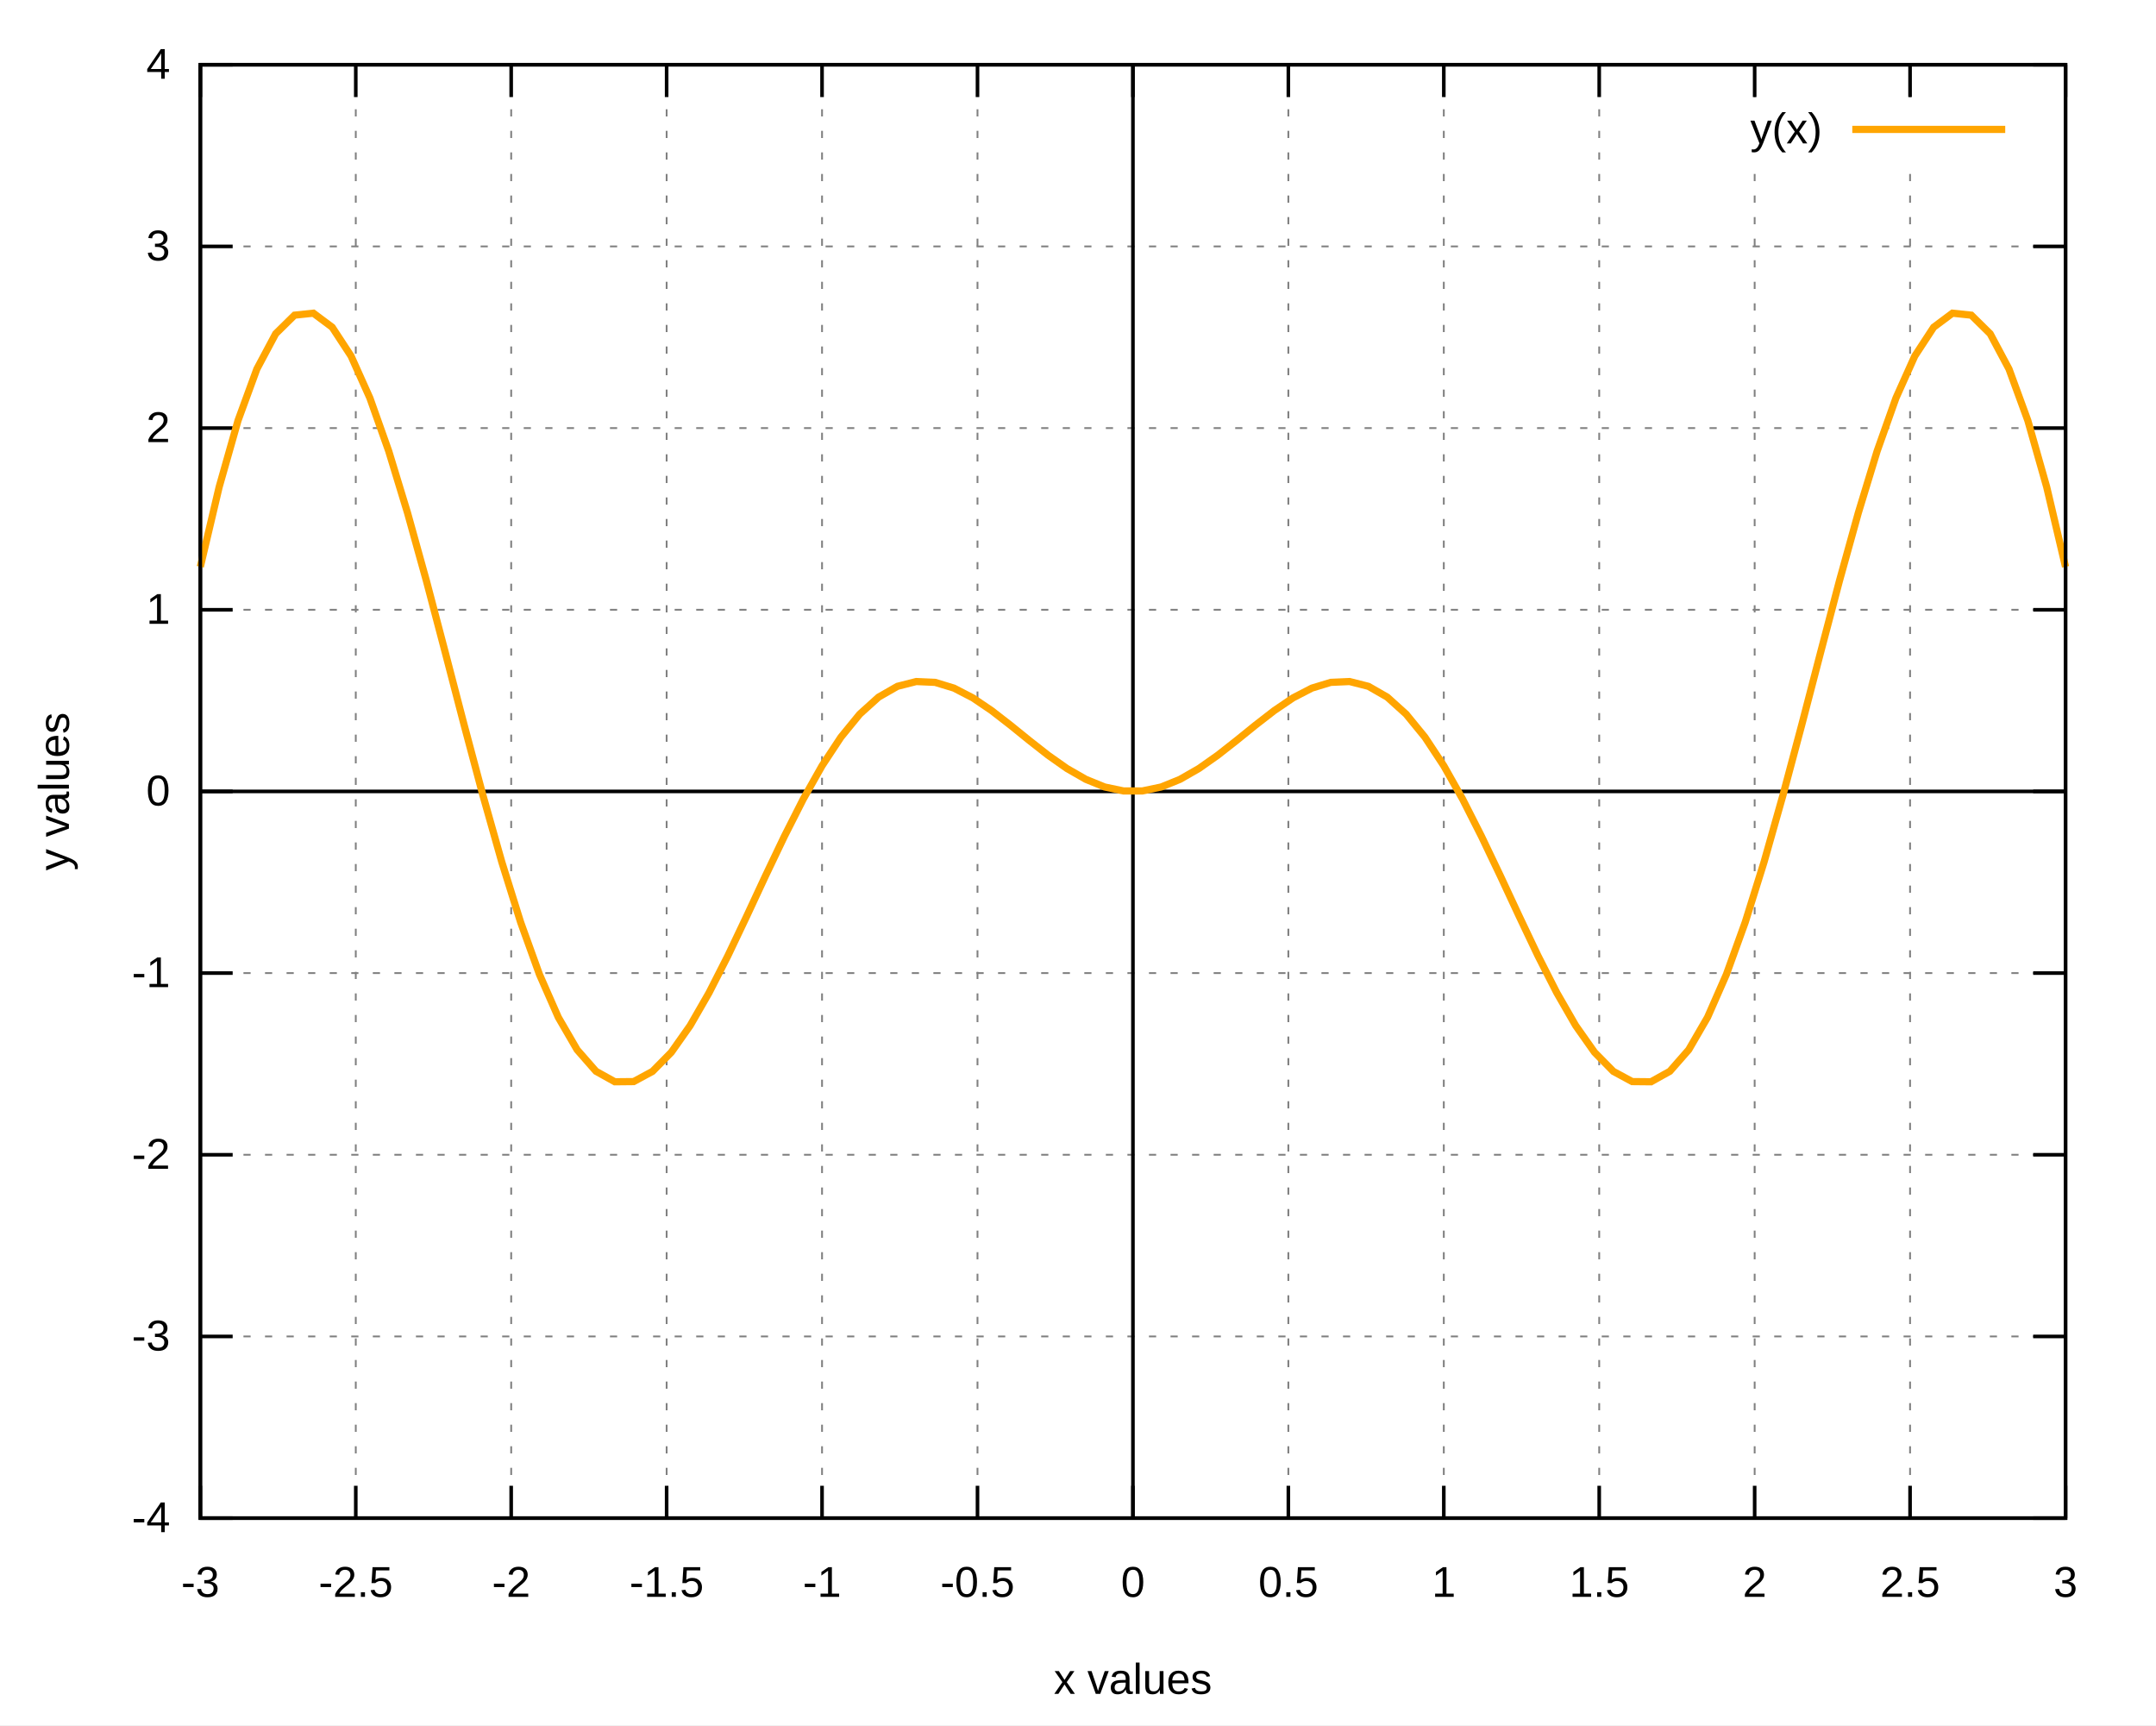
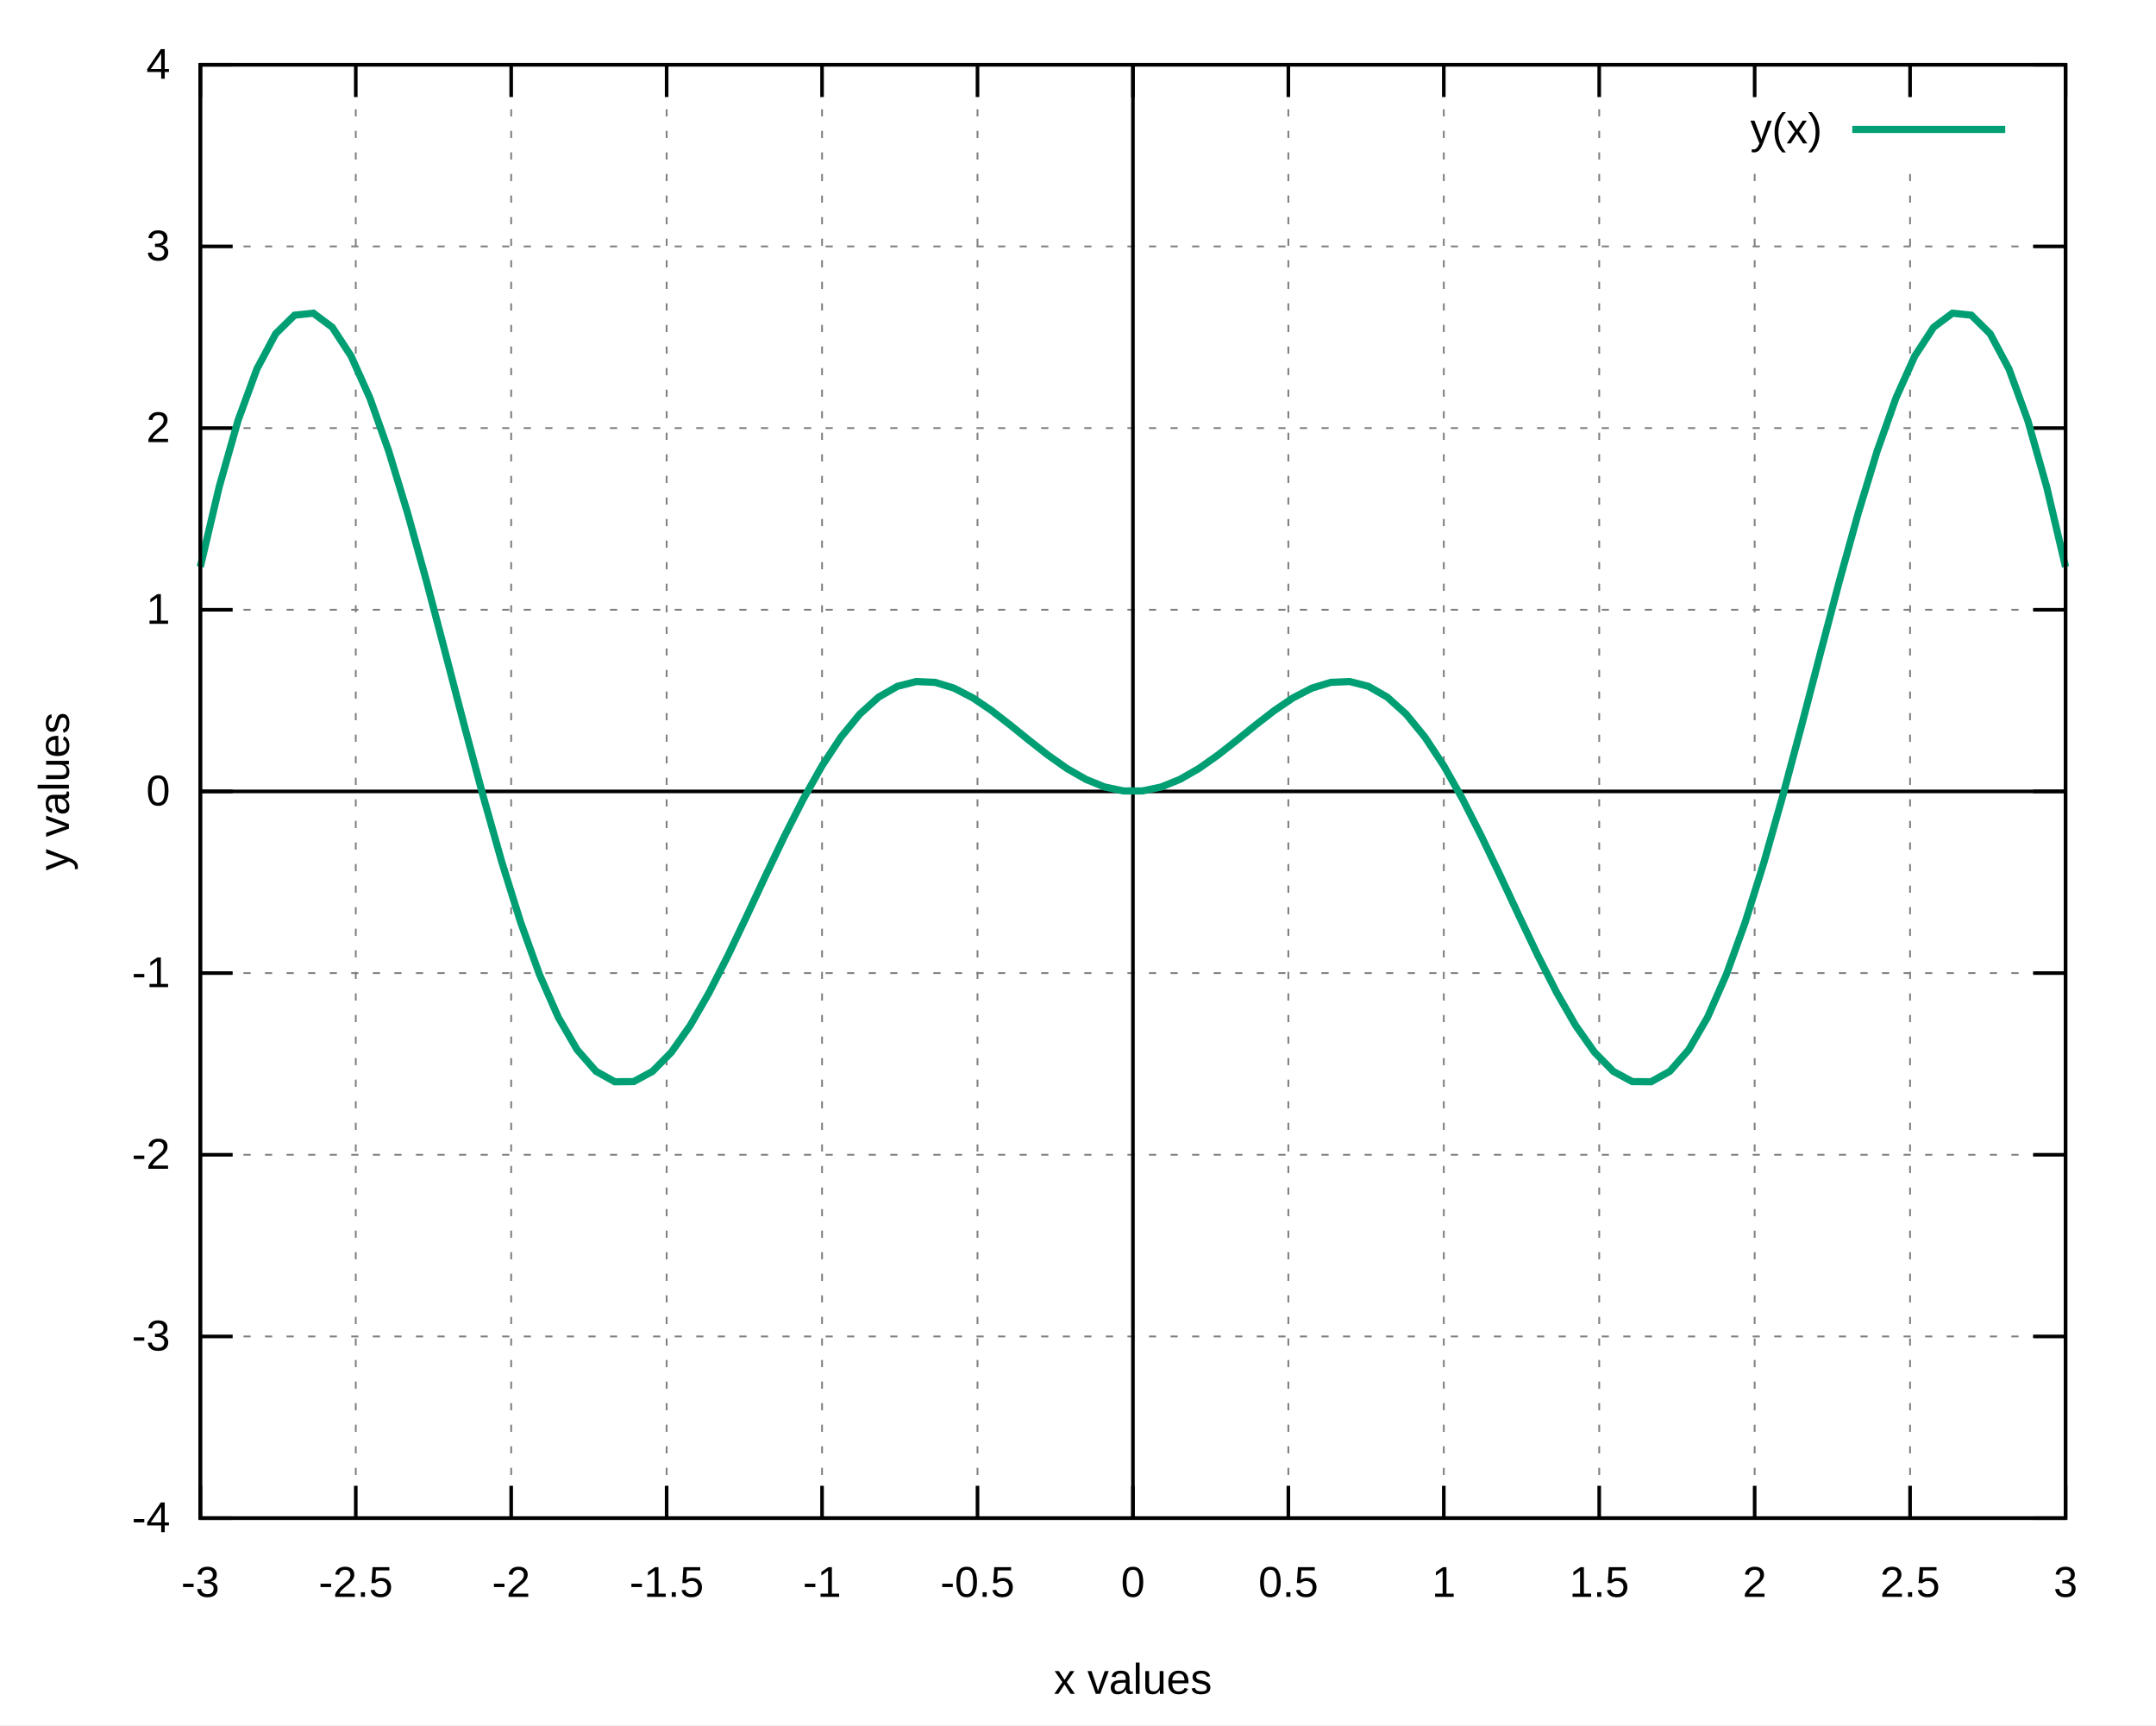
<svg xmlns="http://www.w3.org/2000/svg" xmlns:xlink="http://www.w3.org/1999/xlink" width="600" height="480" viewBox="0 0 600 480">
  <g id="gnuplot_canvas">
    <rect x="0" y="0" width="600" height="480" fill="#ffffff" />
    <defs>
      <circle id="gpDot" r="0.5" stroke-width="0.5" stroke="currentColor" />
      <path id="gpPt0" stroke-width="0.222" stroke="currentColor" d="M-1,0 h2 M0,-1 v2" />
      <path id="gpPt1" stroke-width="0.222" stroke="currentColor" d="M-1,-1 L1,1 M1,-1 L-1,1" />
      <path id="gpPt2" stroke-width="0.222" stroke="currentColor" d="M-1,0 L1,0 M0,-1 L0,1 M-1,-1 L1,1 M-1,1 L1,-1" />
      <rect id="gpPt3" stroke-width="0.222" stroke="currentColor" x="-1" y="-1" width="2" height="2" />
      <rect id="gpPt4" stroke-width="0.222" stroke="currentColor" fill="currentColor" x="-1" y="-1" width="2" height="2" />
      <circle id="gpPt5" stroke-width="0.222" stroke="currentColor" cx="0" cy="0" r="1" />
      <use xlink:href="#gpPt5" id="gpPt6" fill="currentColor" stroke="none" />
      <path id="gpPt7" stroke-width="0.222" stroke="currentColor" d="M0,-1.33 L-1.33,0.67 L1.33,0.67 z" />
      <use xlink:href="#gpPt7" id="gpPt8" fill="currentColor" stroke="none" />
      <use xlink:href="#gpPt7" id="gpPt9" stroke="currentColor" transform="rotate(180)" />
      <use xlink:href="#gpPt9" id="gpPt10" fill="currentColor" stroke="none" />
      <use xlink:href="#gpPt3" id="gpPt11" stroke="currentColor" transform="rotate(45)" />
      <use xlink:href="#gpPt11" id="gpPt12" fill="currentColor" stroke="none" />
      <path id="gpPt13" stroke-width="0.222" stroke="currentColor" d="M0,1.330 L1.265,0.411 L0.782,-1.067 L-0.782,-1.076 L-1.265,0.411 z" />
      <use xlink:href="#gpPt13" id="gpPt14" fill="currentColor" stroke="none" />
      <filter id="textbox" filterUnits="objectBoundingBox" x="0" y="0" height="1" width="1">
        <feFlood flood-color="#FFFFFF" flood-opacity="1" result="bgnd" />
        <feComposite in="SourceGraphic" in2="bgnd" operator="atop" />
      </filter>
      <filter id="greybox" filterUnits="objectBoundingBox" x="0" y="0" height="1" width="1">
        <feFlood flood-color="lightgrey" flood-opacity="1" result="grey" />
        <feComposite in="SourceGraphic" in2="grey" operator="atop" />
      </filter>
    </defs>
    <g fill="none" color="#FFFFFF" stroke="currentColor" stroke-width="1.00" stroke-linecap="butt" stroke-linejoin="miter">
</g>
    <g fill="none" color="black" stroke="currentColor" stroke-width="1.00" stroke-linecap="butt" stroke-linejoin="miter">
</g>
    <g fill="none" color="black" stroke="black" stroke-width="0.50" stroke-linecap="butt" stroke-linejoin="miter">
</g>
    <g fill="none" color="gray" stroke="currentColor" stroke-width="0.50" stroke-linecap="butt" stroke-linejoin="miter">
      <path stroke="gray" stroke-dasharray="2,4" class="gridline" d="M55.75,422.40 L574.82,422.40  " />
    </g>
    <g fill="none" color="gray" stroke="gray" stroke-width="1.00" stroke-linecap="butt" stroke-linejoin="miter">
</g>
    <g fill="none" color="black" stroke="currentColor" stroke-width="1.00" stroke-linecap="butt" stroke-linejoin="miter">
      <path stroke="black" d="M55.75,422.40 L64.75,422.40 M574.82,422.40 L565.82,422.40  " />
      <g transform="translate(47.36,426.30)" stroke="none" fill="black" font-family="Arial" font-size="12.00" text-anchor="end">
        <text>
          <tspan font-family="Arial">-4</tspan>
        </text>
      </g>
    </g>
    <g fill="none" color="black" stroke="currentColor" stroke-width="1.00" stroke-linecap="butt" stroke-linejoin="miter">
</g>
    <g fill="none" color="black" stroke="black" stroke-width="0.50" stroke-linecap="butt" stroke-linejoin="miter">
</g>
    <g fill="none" color="gray" stroke="currentColor" stroke-width="0.50" stroke-linecap="butt" stroke-linejoin="miter">
      <path stroke="gray" stroke-dasharray="2,4" class="gridline" d="M55.75,371.85 L574.82,371.85  " />
    </g>
    <g fill="none" color="gray" stroke="gray" stroke-width="1.00" stroke-linecap="butt" stroke-linejoin="miter">
</g>
    <g fill="none" color="black" stroke="currentColor" stroke-width="1.00" stroke-linecap="butt" stroke-linejoin="miter">
      <path stroke="black" d="M55.75,371.85 L64.75,371.85 M574.82,371.85 L565.82,371.85  " />
      <g transform="translate(47.36,375.75)" stroke="none" fill="black" font-family="Arial" font-size="12.00" text-anchor="end">
        <text>
          <tspan font-family="Arial">-3</tspan>
        </text>
      </g>
    </g>
    <g fill="none" color="black" stroke="currentColor" stroke-width="1.00" stroke-linecap="butt" stroke-linejoin="miter">
</g>
    <g fill="none" color="black" stroke="black" stroke-width="0.50" stroke-linecap="butt" stroke-linejoin="miter">
</g>
    <g fill="none" color="gray" stroke="currentColor" stroke-width="0.50" stroke-linecap="butt" stroke-linejoin="miter">
      <path stroke="gray" stroke-dasharray="2,4" class="gridline" d="M55.75,321.30 L574.82,321.30  " />
    </g>
    <g fill="none" color="gray" stroke="gray" stroke-width="1.00" stroke-linecap="butt" stroke-linejoin="miter">
</g>
    <g fill="none" color="black" stroke="currentColor" stroke-width="1.00" stroke-linecap="butt" stroke-linejoin="miter">
      <path stroke="black" d="M55.75,321.30 L64.75,321.30 M574.82,321.30 L565.82,321.30  " />
      <g transform="translate(47.36,325.20)" stroke="none" fill="black" font-family="Arial" font-size="12.00" text-anchor="end">
        <text>
          <tspan font-family="Arial">-2</tspan>
        </text>
      </g>
    </g>
    <g fill="none" color="black" stroke="currentColor" stroke-width="1.00" stroke-linecap="butt" stroke-linejoin="miter">
</g>
    <g fill="none" color="black" stroke="black" stroke-width="0.50" stroke-linecap="butt" stroke-linejoin="miter">
</g>
    <g fill="none" color="gray" stroke="currentColor" stroke-width="0.50" stroke-linecap="butt" stroke-linejoin="miter">
      <path stroke="gray" stroke-dasharray="2,4" class="gridline" d="M55.75,270.75 L574.82,270.75  " />
    </g>
    <g fill="none" color="gray" stroke="gray" stroke-width="1.00" stroke-linecap="butt" stroke-linejoin="miter">
</g>
    <g fill="none" color="black" stroke="currentColor" stroke-width="1.00" stroke-linecap="butt" stroke-linejoin="miter">
      <path stroke="black" d="M55.75,270.75 L64.75,270.75 M574.82,270.75 L565.82,270.75  " />
      <g transform="translate(47.36,274.65)" stroke="none" fill="black" font-family="Arial" font-size="12.00" text-anchor="end">
        <text>
          <tspan font-family="Arial">-1</tspan>
        </text>
      </g>
    </g>
    <g fill="none" color="black" stroke="currentColor" stroke-width="1.00" stroke-linecap="butt" stroke-linejoin="miter">
</g>
    <g fill="none" color="black" stroke="black" stroke-width="0.50" stroke-linecap="butt" stroke-linejoin="miter">
</g>
    <g fill="none" color="gray" stroke="currentColor" stroke-width="0.50" stroke-linecap="butt" stroke-linejoin="miter">
      <path stroke="gray" stroke-dasharray="2,4" class="gridline" d="M55.75,220.20 L574.82,220.20  " />
    </g>
    <g fill="none" color="gray" stroke="gray" stroke-width="1.00" stroke-linecap="butt" stroke-linejoin="miter">
</g>
    <g fill="none" color="black" stroke="currentColor" stroke-width="1.00" stroke-linecap="butt" stroke-linejoin="miter">
      <path stroke="black" d="M55.75,220.20 L64.75,220.20 M574.82,220.20 L565.82,220.20  " />
      <g transform="translate(47.36,224.10)" stroke="none" fill="black" font-family="Arial" font-size="12.00" text-anchor="end">
        <text>
          <tspan font-family="Arial"> 0</tspan>
        </text>
      </g>
    </g>
    <g fill="none" color="black" stroke="currentColor" stroke-width="1.00" stroke-linecap="butt" stroke-linejoin="miter">
</g>
    <g fill="none" color="black" stroke="black" stroke-width="0.50" stroke-linecap="butt" stroke-linejoin="miter">
</g>
    <g fill="none" color="gray" stroke="currentColor" stroke-width="0.50" stroke-linecap="butt" stroke-linejoin="miter">
      <path stroke="gray" stroke-dasharray="2,4" class="gridline" d="M55.75,169.66 L574.82,169.66  " />
    </g>
    <g fill="none" color="gray" stroke="gray" stroke-width="1.00" stroke-linecap="butt" stroke-linejoin="miter">
</g>
    <g fill="none" color="black" stroke="currentColor" stroke-width="1.00" stroke-linecap="butt" stroke-linejoin="miter">
      <path stroke="black" d="M55.75,169.66 L64.75,169.66 M574.82,169.66 L565.82,169.66  " />
      <g transform="translate(47.36,173.56)" stroke="none" fill="black" font-family="Arial" font-size="12.00" text-anchor="end">
        <text>
          <tspan font-family="Arial"> 1</tspan>
        </text>
      </g>
    </g>
    <g fill="none" color="black" stroke="currentColor" stroke-width="1.00" stroke-linecap="butt" stroke-linejoin="miter">
</g>
    <g fill="none" color="black" stroke="black" stroke-width="0.50" stroke-linecap="butt" stroke-linejoin="miter">
</g>
    <g fill="none" color="gray" stroke="currentColor" stroke-width="0.50" stroke-linecap="butt" stroke-linejoin="miter">
      <path stroke="gray" stroke-dasharray="2,4" class="gridline" d="M55.75,119.11 L574.82,119.11  " />
    </g>
    <g fill="none" color="gray" stroke="gray" stroke-width="1.00" stroke-linecap="butt" stroke-linejoin="miter">
</g>
    <g fill="none" color="black" stroke="currentColor" stroke-width="1.00" stroke-linecap="butt" stroke-linejoin="miter">
      <path stroke="black" d="M55.75,119.11 L64.75,119.11 M574.82,119.11 L565.82,119.11  " />
      <g transform="translate(47.36,123.01)" stroke="none" fill="black" font-family="Arial" font-size="12.00" text-anchor="end">
        <text>
          <tspan font-family="Arial"> 2</tspan>
        </text>
      </g>
    </g>
    <g fill="none" color="black" stroke="currentColor" stroke-width="1.00" stroke-linecap="butt" stroke-linejoin="miter">
</g>
    <g fill="none" color="black" stroke="black" stroke-width="0.50" stroke-linecap="butt" stroke-linejoin="miter">
</g>
    <g fill="none" color="gray" stroke="currentColor" stroke-width="0.50" stroke-linecap="butt" stroke-linejoin="miter">
      <path stroke="gray" stroke-dasharray="2,4" class="gridline" d="M55.75,68.56 L574.82,68.56  " />
    </g>
    <g fill="none" color="gray" stroke="gray" stroke-width="1.00" stroke-linecap="butt" stroke-linejoin="miter">
</g>
    <g fill="none" color="black" stroke="currentColor" stroke-width="1.00" stroke-linecap="butt" stroke-linejoin="miter">
      <path stroke="black" d="M55.75,68.56 L64.75,68.56 M574.82,68.56 L565.82,68.56  " />
      <g transform="translate(47.36,72.46)" stroke="none" fill="black" font-family="Arial" font-size="12.00" text-anchor="end">
        <text>
          <tspan font-family="Arial"> 3</tspan>
        </text>
      </g>
    </g>
    <g fill="none" color="black" stroke="currentColor" stroke-width="1.00" stroke-linecap="butt" stroke-linejoin="miter">
</g>
    <g fill="none" color="black" stroke="black" stroke-width="0.50" stroke-linecap="butt" stroke-linejoin="miter">
</g>
    <g fill="none" color="gray" stroke="currentColor" stroke-width="0.50" stroke-linecap="butt" stroke-linejoin="miter">
      <path stroke="gray" stroke-dasharray="2,4" class="gridline" d="M55.75,18.01 L574.82,18.01  " />
    </g>
    <g fill="none" color="gray" stroke="gray" stroke-width="1.00" stroke-linecap="butt" stroke-linejoin="miter">
</g>
    <g fill="none" color="black" stroke="currentColor" stroke-width="1.00" stroke-linecap="butt" stroke-linejoin="miter">
      <path stroke="black" d="M55.75,18.01 L64.75,18.01 M574.82,18.01 L565.82,18.01  " />
      <g transform="translate(47.36,21.91)" stroke="none" fill="black" font-family="Arial" font-size="12.00" text-anchor="end">
        <text>
          <tspan font-family="Arial"> 4</tspan>
        </text>
      </g>
    </g>
    <g fill="none" color="black" stroke="currentColor" stroke-width="1.00" stroke-linecap="butt" stroke-linejoin="miter">
</g>
    <g fill="none" color="black" stroke="black" stroke-width="0.50" stroke-linecap="butt" stroke-linejoin="miter">
</g>
    <g fill="none" color="gray" stroke="currentColor" stroke-width="0.50" stroke-linecap="butt" stroke-linejoin="miter">
      <path stroke="gray" stroke-dasharray="2,4" class="gridline" d="M55.75,422.40 L55.75,18.01  " />
    </g>
    <g fill="none" color="gray" stroke="gray" stroke-width="1.00" stroke-linecap="butt" stroke-linejoin="miter">
</g>
    <g fill="none" color="black" stroke="currentColor" stroke-width="1.00" stroke-linecap="butt" stroke-linejoin="miter">
      <path stroke="black" d="M55.75,422.40 L55.75,413.40 M55.75,18.01 L55.75,27.01  " />
      <g transform="translate(55.75,444.30)" stroke="none" fill="black" font-family="Arial" font-size="12.00" text-anchor="middle">
        <text>
          <tspan font-family="Arial">-3</tspan>
        </text>
      </g>
    </g>
    <g fill="none" color="black" stroke="currentColor" stroke-width="1.00" stroke-linecap="butt" stroke-linejoin="miter">
</g>
    <g fill="none" color="black" stroke="black" stroke-width="0.50" stroke-linecap="butt" stroke-linejoin="miter">
</g>
    <g fill="none" color="gray" stroke="currentColor" stroke-width="0.50" stroke-linecap="butt" stroke-linejoin="miter">
      <path stroke="gray" stroke-dasharray="2,4" class="gridline" d="M99.01,422.40 L99.01,18.01  " />
    </g>
    <g fill="none" color="gray" stroke="gray" stroke-width="1.00" stroke-linecap="butt" stroke-linejoin="miter">
</g>
    <g fill="none" color="black" stroke="currentColor" stroke-width="1.00" stroke-linecap="butt" stroke-linejoin="miter">
      <path stroke="black" d="M99.01,422.40 L99.01,413.40 M99.01,18.01 L99.01,27.01  " />
      <g transform="translate(99.01,444.30)" stroke="none" fill="black" font-family="Arial" font-size="12.00" text-anchor="middle">
        <text>
          <tspan font-family="Arial">-2.5</tspan>
        </text>
      </g>
    </g>
    <g fill="none" color="black" stroke="currentColor" stroke-width="1.00" stroke-linecap="butt" stroke-linejoin="miter">
</g>
    <g fill="none" color="black" stroke="black" stroke-width="0.50" stroke-linecap="butt" stroke-linejoin="miter">
</g>
    <g fill="none" color="gray" stroke="currentColor" stroke-width="0.50" stroke-linecap="butt" stroke-linejoin="miter">
      <path stroke="gray" stroke-dasharray="2,4" class="gridline" d="M142.26,422.40 L142.26,18.01  " />
    </g>
    <g fill="none" color="gray" stroke="gray" stroke-width="1.00" stroke-linecap="butt" stroke-linejoin="miter">
</g>
    <g fill="none" color="black" stroke="currentColor" stroke-width="1.00" stroke-linecap="butt" stroke-linejoin="miter">
      <path stroke="black" d="M142.26,422.40 L142.26,413.40 M142.26,18.01 L142.26,27.01  " />
      <g transform="translate(142.26,444.30)" stroke="none" fill="black" font-family="Arial" font-size="12.00" text-anchor="middle">
        <text>
          <tspan font-family="Arial">-2</tspan>
        </text>
      </g>
    </g>
    <g fill="none" color="black" stroke="currentColor" stroke-width="1.00" stroke-linecap="butt" stroke-linejoin="miter">
</g>
    <g fill="none" color="black" stroke="black" stroke-width="0.50" stroke-linecap="butt" stroke-linejoin="miter">
</g>
    <g fill="none" color="gray" stroke="currentColor" stroke-width="0.50" stroke-linecap="butt" stroke-linejoin="miter">
      <path stroke="gray" stroke-dasharray="2,4" class="gridline" d="M185.52,422.40 L185.52,18.01  " />
    </g>
    <g fill="none" color="gray" stroke="gray" stroke-width="1.00" stroke-linecap="butt" stroke-linejoin="miter">
</g>
    <g fill="none" color="black" stroke="currentColor" stroke-width="1.00" stroke-linecap="butt" stroke-linejoin="miter">
      <path stroke="black" d="M185.52,422.40 L185.52,413.40 M185.52,18.01 L185.52,27.01  " />
      <g transform="translate(185.52,444.30)" stroke="none" fill="black" font-family="Arial" font-size="12.00" text-anchor="middle">
        <text>
          <tspan font-family="Arial">-1.5</tspan>
        </text>
      </g>
    </g>
    <g fill="none" color="black" stroke="currentColor" stroke-width="1.00" stroke-linecap="butt" stroke-linejoin="miter">
</g>
    <g fill="none" color="black" stroke="black" stroke-width="0.50" stroke-linecap="butt" stroke-linejoin="miter">
</g>
    <g fill="none" color="gray" stroke="currentColor" stroke-width="0.50" stroke-linecap="butt" stroke-linejoin="miter">
      <path stroke="gray" stroke-dasharray="2,4" class="gridline" d="M228.77,422.40 L228.77,18.01  " />
    </g>
    <g fill="none" color="gray" stroke="gray" stroke-width="1.00" stroke-linecap="butt" stroke-linejoin="miter">
</g>
    <g fill="none" color="black" stroke="currentColor" stroke-width="1.00" stroke-linecap="butt" stroke-linejoin="miter">
      <path stroke="black" d="M228.77,422.40 L228.77,413.40 M228.77,18.01 L228.77,27.01  " />
      <g transform="translate(228.77,444.30)" stroke="none" fill="black" font-family="Arial" font-size="12.00" text-anchor="middle">
        <text>
          <tspan font-family="Arial">-1</tspan>
        </text>
      </g>
    </g>
    <g fill="none" color="black" stroke="currentColor" stroke-width="1.00" stroke-linecap="butt" stroke-linejoin="miter">
</g>
    <g fill="none" color="black" stroke="black" stroke-width="0.50" stroke-linecap="butt" stroke-linejoin="miter">
</g>
    <g fill="none" color="gray" stroke="currentColor" stroke-width="0.50" stroke-linecap="butt" stroke-linejoin="miter">
      <path stroke="gray" stroke-dasharray="2,4" class="gridline" d="M272.03,422.40 L272.03,18.01  " />
    </g>
    <g fill="none" color="gray" stroke="gray" stroke-width="1.00" stroke-linecap="butt" stroke-linejoin="miter">
</g>
    <g fill="none" color="black" stroke="currentColor" stroke-width="1.00" stroke-linecap="butt" stroke-linejoin="miter">
      <path stroke="black" d="M272.03,422.40 L272.03,413.40 M272.03,18.01 L272.03,27.01  " />
      <g transform="translate(272.03,444.30)" stroke="none" fill="black" font-family="Arial" font-size="12.00" text-anchor="middle">
        <text>
          <tspan font-family="Arial">-0.5</tspan>
        </text>
      </g>
    </g>
    <g fill="none" color="black" stroke="currentColor" stroke-width="1.00" stroke-linecap="butt" stroke-linejoin="miter">
</g>
    <g fill="none" color="black" stroke="black" stroke-width="0.50" stroke-linecap="butt" stroke-linejoin="miter">
</g>
    <g fill="none" color="gray" stroke="currentColor" stroke-width="0.50" stroke-linecap="butt" stroke-linejoin="miter">
      <path stroke="gray" stroke-dasharray="2,4" class="gridline" d="M315.29,422.40 L315.29,18.01  " />
    </g>
    <g fill="none" color="gray" stroke="gray" stroke-width="1.00" stroke-linecap="butt" stroke-linejoin="miter">
</g>
    <g fill="none" color="black" stroke="currentColor" stroke-width="1.00" stroke-linecap="butt" stroke-linejoin="miter">
      <path stroke="black" d="M315.29,422.40 L315.29,413.40 M315.29,18.01 L315.29,27.01  " />
      <g transform="translate(315.29,444.30)" stroke="none" fill="black" font-family="Arial" font-size="12.00" text-anchor="middle">
        <text>
          <tspan font-family="Arial"> 0</tspan>
        </text>
      </g>
    </g>
    <g fill="none" color="black" stroke="currentColor" stroke-width="1.00" stroke-linecap="butt" stroke-linejoin="miter">
</g>
    <g fill="none" color="black" stroke="black" stroke-width="0.50" stroke-linecap="butt" stroke-linejoin="miter">
</g>
    <g fill="none" color="gray" stroke="currentColor" stroke-width="0.50" stroke-linecap="butt" stroke-linejoin="miter">
      <path stroke="gray" stroke-dasharray="2,4" class="gridline" d="M358.54,422.40 L358.54,18.01  " />
    </g>
    <g fill="none" color="gray" stroke="gray" stroke-width="1.00" stroke-linecap="butt" stroke-linejoin="miter">
</g>
    <g fill="none" color="black" stroke="currentColor" stroke-width="1.00" stroke-linecap="butt" stroke-linejoin="miter">
      <path stroke="black" d="M358.54,422.40 L358.54,413.40 M358.54,18.01 L358.54,27.01  " />
      <g transform="translate(358.54,444.30)" stroke="none" fill="black" font-family="Arial" font-size="12.00" text-anchor="middle">
        <text>
          <tspan font-family="Arial"> 0.5</tspan>
        </text>
      </g>
    </g>
    <g fill="none" color="black" stroke="currentColor" stroke-width="1.00" stroke-linecap="butt" stroke-linejoin="miter">
</g>
    <g fill="none" color="black" stroke="black" stroke-width="0.50" stroke-linecap="butt" stroke-linejoin="miter">
</g>
    <g fill="none" color="gray" stroke="currentColor" stroke-width="0.50" stroke-linecap="butt" stroke-linejoin="miter">
      <path stroke="gray" stroke-dasharray="2,4" class="gridline" d="M401.80,422.40 L401.80,18.01  " />
    </g>
    <g fill="none" color="gray" stroke="gray" stroke-width="1.00" stroke-linecap="butt" stroke-linejoin="miter">
</g>
    <g fill="none" color="black" stroke="currentColor" stroke-width="1.00" stroke-linecap="butt" stroke-linejoin="miter">
      <path stroke="black" d="M401.80,422.40 L401.80,413.40 M401.80,18.01 L401.80,27.01  " />
      <g transform="translate(401.80,444.30)" stroke="none" fill="black" font-family="Arial" font-size="12.00" text-anchor="middle">
        <text>
          <tspan font-family="Arial"> 1</tspan>
        </text>
      </g>
    </g>
    <g fill="none" color="black" stroke="currentColor" stroke-width="1.00" stroke-linecap="butt" stroke-linejoin="miter">
</g>
    <g fill="none" color="black" stroke="black" stroke-width="0.50" stroke-linecap="butt" stroke-linejoin="miter">
</g>
    <g fill="none" color="gray" stroke="currentColor" stroke-width="0.50" stroke-linecap="butt" stroke-linejoin="miter">
      <path stroke="gray" stroke-dasharray="2,4" class="gridline" d="M445.05,422.40 L445.05,18.01  " />
    </g>
    <g fill="none" color="gray" stroke="gray" stroke-width="1.00" stroke-linecap="butt" stroke-linejoin="miter">
</g>
    <g fill="none" color="black" stroke="currentColor" stroke-width="1.00" stroke-linecap="butt" stroke-linejoin="miter">
      <path stroke="black" d="M445.05,422.40 L445.05,413.40 M445.05,18.01 L445.05,27.01  " />
      <g transform="translate(445.05,444.30)" stroke="none" fill="black" font-family="Arial" font-size="12.00" text-anchor="middle">
        <text>
          <tspan font-family="Arial"> 1.5</tspan>
        </text>
      </g>
    </g>
    <g fill="none" color="black" stroke="currentColor" stroke-width="1.00" stroke-linecap="butt" stroke-linejoin="miter">
</g>
    <g fill="none" color="black" stroke="black" stroke-width="0.50" stroke-linecap="butt" stroke-linejoin="miter">
</g>
    <g fill="none" color="gray" stroke="currentColor" stroke-width="0.50" stroke-linecap="butt" stroke-linejoin="miter">
      <path stroke="gray" stroke-dasharray="2,4" class="gridline" d="M488.31,422.40 L488.31,45.01 M488.31,27.01 L488.31,18.01  " />
    </g>
    <g fill="none" color="gray" stroke="gray" stroke-width="1.00" stroke-linecap="butt" stroke-linejoin="miter">
</g>
    <g fill="none" color="black" stroke="currentColor" stroke-width="1.00" stroke-linecap="butt" stroke-linejoin="miter">
      <path stroke="black" d="M488.31,422.40 L488.31,413.40 M488.31,18.01 L488.31,27.01  " />
      <g transform="translate(488.31,444.30)" stroke="none" fill="black" font-family="Arial" font-size="12.00" text-anchor="middle">
        <text>
          <tspan font-family="Arial"> 2</tspan>
        </text>
      </g>
    </g>
    <g fill="none" color="black" stroke="currentColor" stroke-width="1.00" stroke-linecap="butt" stroke-linejoin="miter">
</g>
    <g fill="none" color="black" stroke="black" stroke-width="0.50" stroke-linecap="butt" stroke-linejoin="miter">
</g>
    <g fill="none" color="gray" stroke="currentColor" stroke-width="0.50" stroke-linecap="butt" stroke-linejoin="miter">
      <path stroke="gray" stroke-dasharray="2,4" class="gridline" d="M531.56,422.40 L531.56,45.01 M531.56,27.01 L531.56,18.01  " />
    </g>
    <g fill="none" color="gray" stroke="gray" stroke-width="1.00" stroke-linecap="butt" stroke-linejoin="miter">
</g>
    <g fill="none" color="black" stroke="currentColor" stroke-width="1.00" stroke-linecap="butt" stroke-linejoin="miter">
      <path stroke="black" d="M531.56,422.40 L531.56,413.40 M531.56,18.01 L531.56,27.01  " />
      <g transform="translate(531.56,444.30)" stroke="none" fill="black" font-family="Arial" font-size="12.00" text-anchor="middle">
        <text>
          <tspan font-family="Arial"> 2.5</tspan>
        </text>
      </g>
    </g>
    <g fill="none" color="black" stroke="currentColor" stroke-width="1.00" stroke-linecap="butt" stroke-linejoin="miter">
</g>
    <g fill="none" color="black" stroke="black" stroke-width="0.50" stroke-linecap="butt" stroke-linejoin="miter">
</g>
    <g fill="none" color="gray" stroke="currentColor" stroke-width="0.50" stroke-linecap="butt" stroke-linejoin="miter">
      <path stroke="gray" stroke-dasharray="2,4" class="gridline" d="M574.82,422.40 L574.82,18.01  " />
    </g>
    <g fill="none" color="gray" stroke="gray" stroke-width="1.00" stroke-linecap="butt" stroke-linejoin="miter">
</g>
    <g fill="none" color="black" stroke="currentColor" stroke-width="1.00" stroke-linecap="butt" stroke-linejoin="miter">
      <path stroke="black" d="M574.82,422.40 L574.82,413.40 M574.82,18.01 L574.82,27.01  " />
      <g transform="translate(574.82,444.30)" stroke="none" fill="black" font-family="Arial" font-size="12.00" text-anchor="middle">
        <text>
          <tspan font-family="Arial"> 3</tspan>
        </text>
      </g>
    </g>
    <g fill="none" color="black" stroke="currentColor" stroke-width="1.00" stroke-linecap="butt" stroke-linejoin="miter">
</g>
    <g fill="none" color="black" stroke="currentColor" stroke-width="1.00" stroke-linecap="butt" stroke-linejoin="miter">
      <path stroke="rgb(  0,   0,   0)" d="M55.75,220.20 L574.82,220.20  " />
    </g>
    <g fill="none" color="black" stroke="currentColor" stroke-width="1.00" stroke-linecap="butt" stroke-linejoin="miter">
      <path stroke="rgb(  0,   0,   0)" d="M315.29,422.40 L315.29,18.01  " />
    </g>
    <g fill="none" color="black" stroke="currentColor" stroke-width="1.00" stroke-linecap="butt" stroke-linejoin="miter">
      <path stroke="black" d="M55.75,18.01 L55.75,422.40 L574.82,422.40 L574.82,18.01 L55.75,18.01 Z  " />
    </g>
    <g fill="none" color="black" stroke="currentColor" stroke-width="1.00" stroke-linecap="butt" stroke-linejoin="miter">
</g>
    <g id="gnuplot_plot_1">
      <g fill="none" color="#FFFFFF" stroke="black" stroke-width="2.00" stroke-linecap="butt" stroke-linejoin="miter">
</g>
      <g fill="none" color="black" stroke="currentColor" stroke-width="2.00" stroke-linecap="butt" stroke-linejoin="miter">
        <g transform="translate(507.09,39.91)" stroke="none" fill="black" font-family="Arial" font-size="12.00" text-anchor="end">
          <text>y(x)</text>
        </g>
      </g>
      <g fill="none" color="black" stroke="currentColor" stroke-width="2.00" stroke-linecap="butt" stroke-linejoin="miter">
-         <path stroke="rgb(255, 165,   0)" d="M515.48,36.01 L558.04,36.01 M55.75,157.71 L60.99,135.50 L66.24,117.00 L71.48,102.68 L76.72,92.86 L81.97,87.69   L87.21,87.14 L92.45,91.05 L97.70,99.07 L102.94,110.75 L108.18,125.52 L113.42,142.72 L118.67,161.63 L123.91,181.53   L129.15,201.66 L134.40,221.31 L139.64,239.82 L144.88,256.59 L150.13,271.13 L155.37,283.05 L160.61,292.08 L165.86,298.07   L171.10,300.99 L176.34,300.94 L181.59,298.10 L186.83,292.78 L192.07,285.35 L197.31,276.25 L202.56,265.94 L207.80,254.92   L213.04,243.68 L218.29,232.69 L223.53,222.36 L228.77,213.07 L234.02,205.11 L239.26,198.70 L244.50,193.97 L249.75,190.96   L254.99,189.63 L260.23,189.86 L265.48,191.46 L270.72,194.17 L275.96,197.72 L281.20,201.78 L286.45,206.03 L291.69,210.14   L296.93,213.83 L302.18,216.84 L307.42,218.97 L312.66,220.07 L317.91,220.07 L323.15,218.97 L328.39,216.84 L333.64,213.83   L338.88,210.14 L344.12,206.03 L349.37,201.78 L354.61,197.72 L359.85,194.17 L365.09,191.46 L370.34,189.86 L375.58,189.63   L380.82,190.96 L386.07,193.97 L391.31,198.70 L396.55,205.11 L401.80,213.07 L407.04,222.36 L412.28,232.69 L417.53,243.68   L422.77,254.92 L428.01,265.94 L433.26,276.25 L438.50,285.35 L443.74,292.78 L448.98,298.10 L454.23,300.94 L459.47,300.99   L464.71,298.07 L469.96,292.08 L475.20,283.05 L480.44,271.13 L485.69,256.59 L490.93,239.82 L496.17,221.31 L501.42,201.66   L506.66,181.53 L511.90,161.63 L517.15,142.72 L522.39,125.52 L527.63,110.75 L532.87,99.07 L538.12,91.05 L543.36,87.14   L548.60,87.69 L553.85,92.86 L559.09,102.68 L564.33,117.00 L569.58,135.50 L574.82,157.71  " />
+         <path stroke="rgb(  0, 158, 115)" d="M515.48,36.01 L558.04,36.01 M55.75,157.71 L60.99,135.50 L66.24,117.00 L71.48,102.68 L76.72,92.86 L81.97,87.69   L87.21,87.14 L92.45,91.05 L97.70,99.07 L102.94,110.75 L108.18,125.52 L113.42,142.72 L118.67,161.63 L123.91,181.53   L129.15,201.66 L134.40,221.31 L139.64,239.82 L144.88,256.59 L150.13,271.13 L155.37,283.05 L160.61,292.08 L165.86,298.07   L171.10,300.99 L176.34,300.94 L181.59,298.10 L186.83,292.78 L192.07,285.35 L197.31,276.25 L202.56,265.94 L207.80,254.92   L213.04,243.68 L218.29,232.69 L223.53,222.36 L228.77,213.07 L234.02,205.11 L239.26,198.70 L244.50,193.97 L249.75,190.96   L254.99,189.63 L260.23,189.86 L265.48,191.46 L270.72,194.17 L275.96,197.72 L281.20,201.78 L286.45,206.03 L291.69,210.14   L296.93,213.83 L302.18,216.84 L307.42,218.97 L312.66,220.07 L317.91,220.07 L323.15,218.97 L328.39,216.84 L333.64,213.83   L338.88,210.14 L344.12,206.03 L349.37,201.78 L354.61,197.72 L359.85,194.17 L365.09,191.46 L370.34,189.86 L375.58,189.63   L380.82,190.96 L386.07,193.97 L391.31,198.70 L396.55,205.11 L401.80,213.07 L407.04,222.36 L412.28,232.69 L417.53,243.68   L422.77,254.92 L428.01,265.94 L433.26,276.25 L438.50,285.35 L443.74,292.78 L448.98,298.10 L454.23,300.94 L459.47,300.99   L464.71,298.07 L469.96,292.08 L475.20,283.05 L480.44,271.13 L485.69,256.59 L490.93,239.82 L496.17,221.31 L501.42,201.66   L506.66,181.53 L511.90,161.63 L517.15,142.72 L522.39,125.52 L527.63,110.75 L532.87,99.07 L538.12,91.05 L543.36,87.14   L548.60,87.69 L553.85,92.86 L559.09,102.68 L564.33,117.00 L569.58,135.50 L574.82,157.71  " />
      </g>
    </g>
    <g fill="none" color="black" stroke="currentColor" stroke-width="2.00" stroke-linecap="butt" stroke-linejoin="miter">
</g>
    <g fill="none" color="black" stroke="black" stroke-width="1.00" stroke-linecap="butt" stroke-linejoin="miter">
</g>
    <g fill="none" color="black" stroke="currentColor" stroke-width="1.00" stroke-linecap="butt" stroke-linejoin="miter">
      <path stroke="black" d="M55.75,18.01 L55.75,422.40 L574.82,422.40 L574.82,18.01 L55.75,18.01 Z  " />
      <g transform="translate(19.18,220.21) rotate(270.00)" stroke="none" fill="black" font-family="Arial" font-size="12.00" text-anchor="middle">
        <text>
          <tspan font-family="Arial">y values</tspan>
        </text>
      </g>
    </g>
    <g fill="none" color="black" stroke="currentColor" stroke-width="1.00" stroke-linecap="butt" stroke-linejoin="miter">
      <g transform="translate(315.28,471.30)" stroke="none" fill="black" font-family="Arial" font-size="12.00" text-anchor="middle">
        <text>
          <tspan font-family="Arial">x values</tspan>
        </text>
      </g>
    </g>
    <g fill="none" color="black" stroke="currentColor" stroke-width="1.00" stroke-linecap="butt" stroke-linejoin="miter">
</g>
    <g fill="none" color="black" stroke="currentColor" stroke-width="1.00" stroke-linecap="butt" stroke-linejoin="miter">
</g>
  </g>
</svg>
